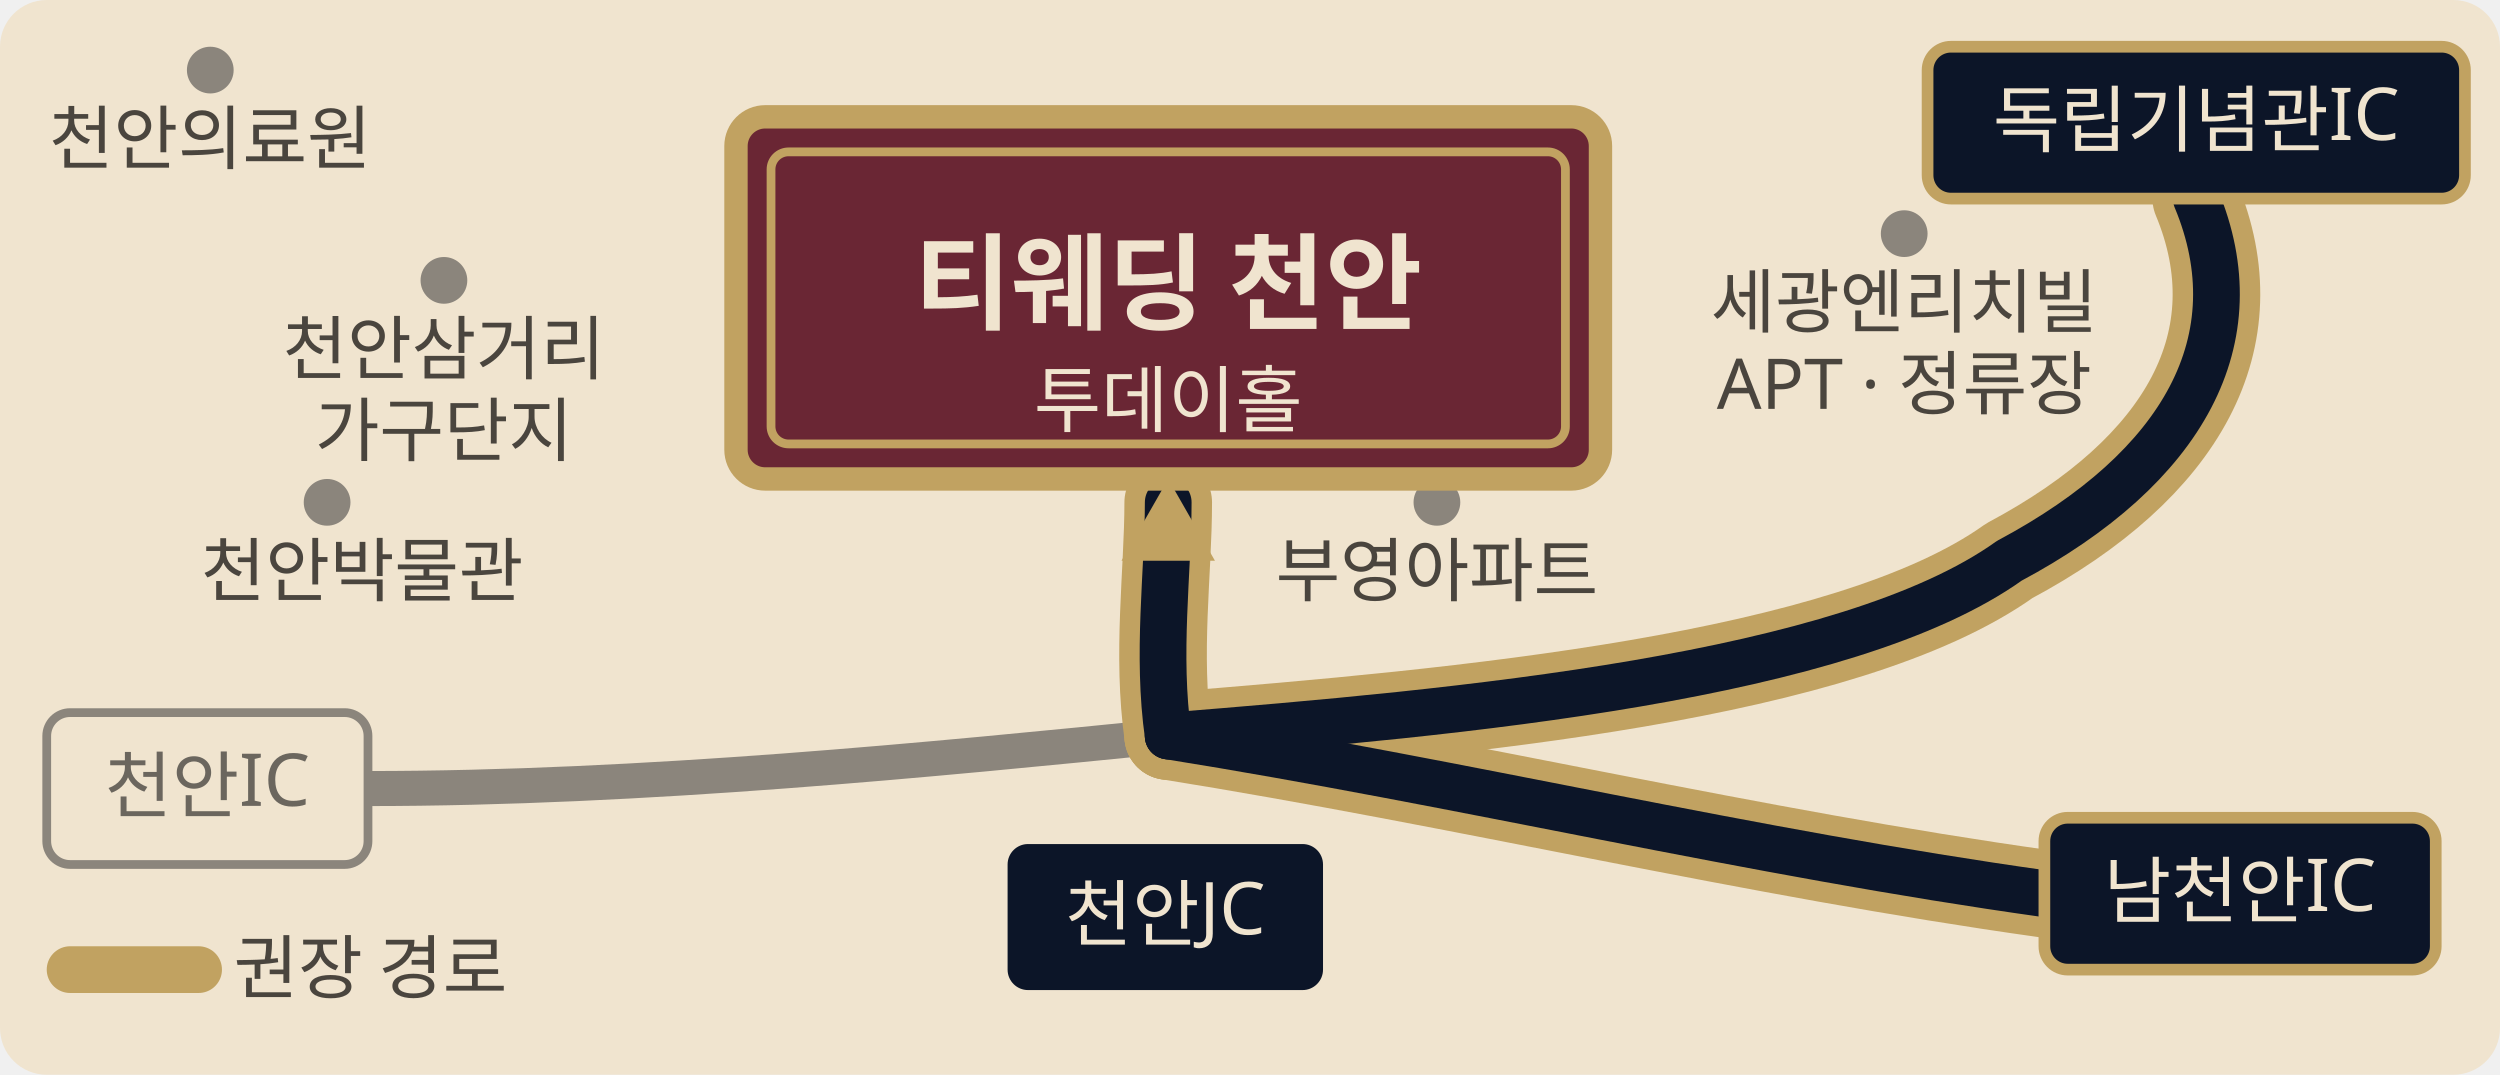
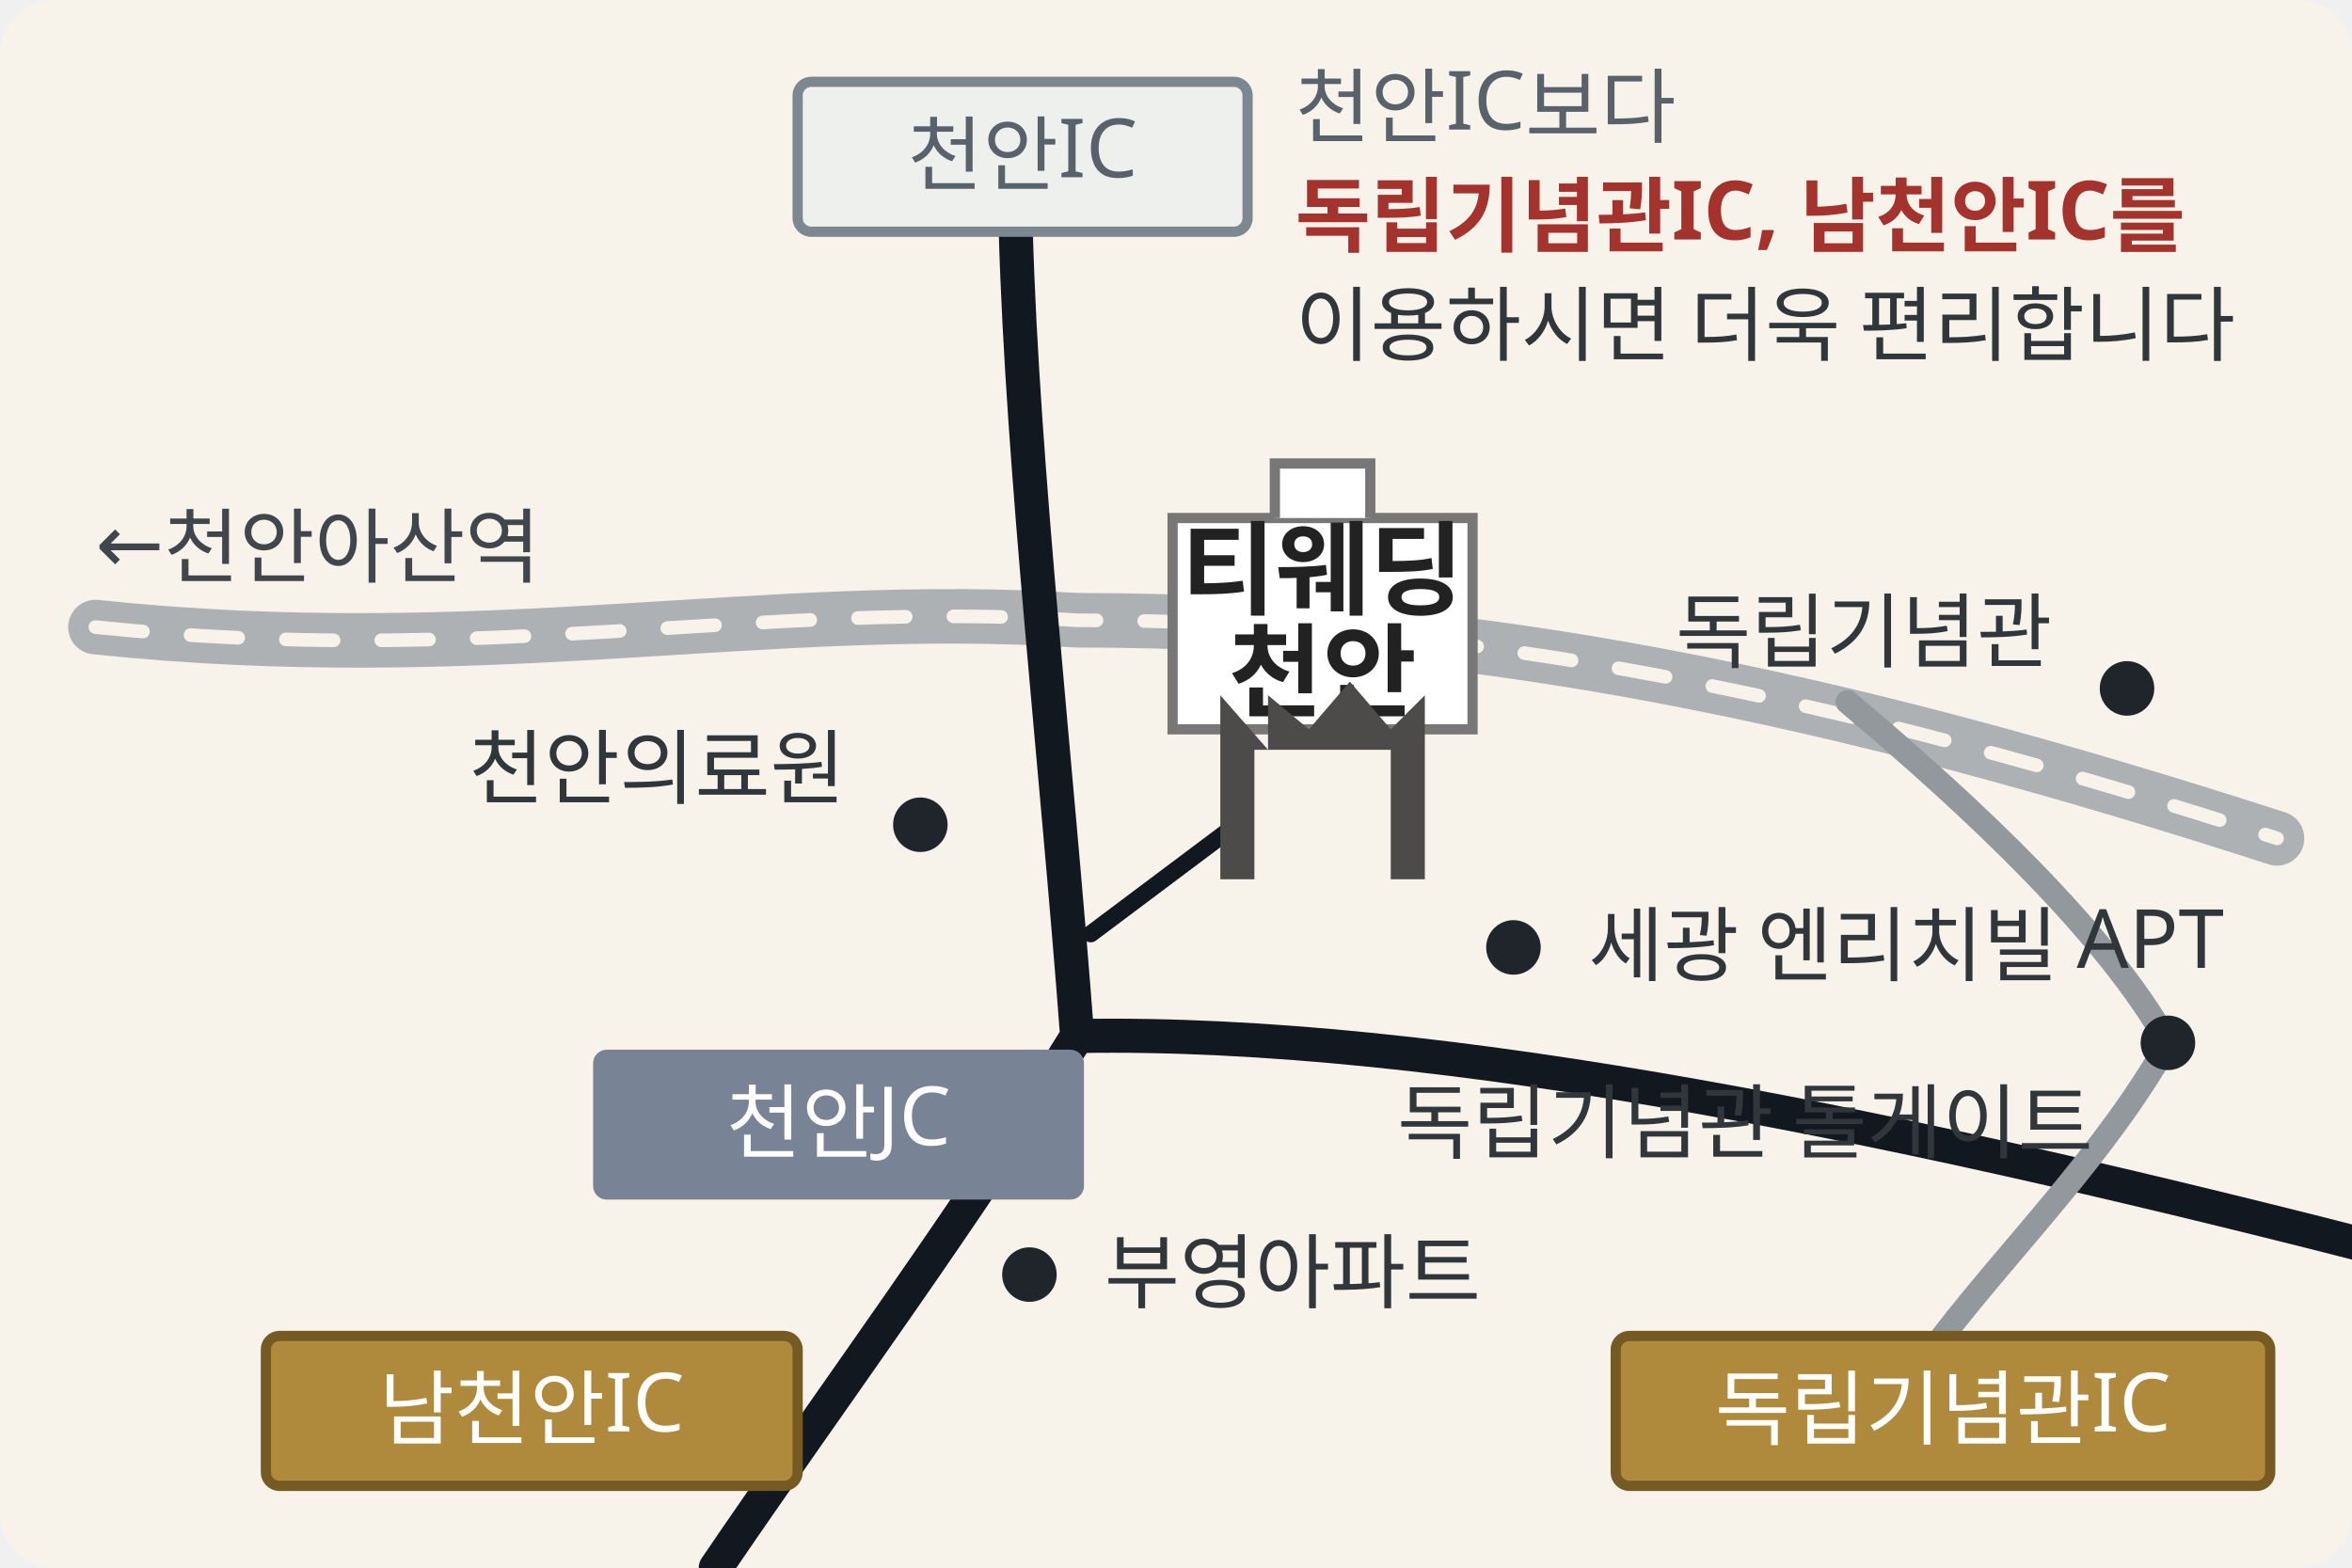
- <svg xmlns="http://www.w3.org/2000/svg" viewBox="0 0 428 184" role="img" aria-labelledby="routeTitle routeDesc">
-   <rect width="428" height="184" rx="8" fill="#f0e4cf" />
-   <path data-road="unrecommended" d="M63 135 C110 135 160 130 200 126" fill="none" stroke="#8b857c" stroke-width="6" stroke-linecap="round" />
-   <g data-route-casing="gold" fill="none" stroke="#c1a261" stroke-width="15" stroke-linecap="round" stroke-linejoin="round">
-     <path d="M200 126 C250 122 316 116 344 96 C374 80 386 58 376 34" />
-     <path d="M200 126 C250 134 300 146 350 153" />
-     <path d="M200 126 C198 112 200 98 200 86" />
+ <svg xmlns="http://www.w3.org/2000/svg" viewBox="0 0 345 230" role="img" aria-labelledby="routeTitle routeDesc">
+   <rect width="345" height="230" rx="8" fill="#f7f3ea" />
+   <g fill="none" stroke-linecap="round" stroke-linejoin="round">
+     <path d="M14 92 C71 98 112 88 158 91 C216 91 269 102 334 123" stroke="#adb1b4" stroke-width="8" />
+     <path d="M14 92 C71 98 112 88 158 91 C216 91 269 102 334 123" stroke="#f7f3ea" stroke-width="2" stroke-dasharray="7 7" />
+     <path d="M149 34 C150 69 155 112 158 152 C142 178 122 205 105 230" stroke="#111820" stroke-width="5" />
+     <path d="M158 152 C212 151 282 166 352 184" stroke="#111820" stroke-width="5" />
+     <path d="M160 137 L180 122" stroke="#111820" stroke-width="2.5" />
+     <path d="M271 103 C290 119 309 137 318 153 C309 169 295 183 285 196" stroke="#92989c" stroke-width="3.5" />
  </g>
-   <g data-route-core="navy" fill="none" stroke="#0c1528" stroke-width="8" stroke-linecap="round" stroke-linejoin="round">
-     <path d="M200 126 C250 122 316 116 344 96 C374 80 386 58 376 34" />
-     <path d="M200 126 C250 134 300 146 350 153" />
-     <path d="M200 126 C198 112 200 98 200 86" />
-   </g>
-   <path data-route-arrow="venue" d="M200 82 L192 96 H208 Z" fill="#c1a261" />
-   <g fill="#8b857c">
-     <circle data-landmark="clinic" cx="36" cy="12" r="4" />
-     <circle data-landmark="furniture" cx="76" cy="48" r="4" />
-     <circle data-landmark="museum" cx="56" cy="86" r="4" />
-     <circle data-landmark="apartment" cx="246" cy="86" r="4" />
-     <circle data-landmark="stop" cx="326" cy="40" r="4" />
-   </g>
-   <g fill="#4a453e" font-family="Malgun Gothic, Apple SD Gothic Neo, sans-serif" font-size="12" text-anchor="middle">
-     <text x="36" y="28">천안의료원</text>
-     <text x="76" y="64">천안삼거리</text>
-     <text x="76" y="78">가구단지</text>
-     <text x="62" y="102">천안박물관</text>
-     <text x="246" y="102">부영아파트</text>
-     <text x="326" y="56">세광엔리치빌</text>
-     <text x="326" y="70">APT · 정류장</text>
-   </g>
-   <g data-destination="venue" transform="translate(200 51)" text-anchor="middle">
-     <rect x="-74" y="-31" width="148" height="62" rx="5" fill="#6a2634" stroke="#c1a261" stroke-width="4" />
-     <rect x="-68" y="-25" width="136" height="50" rx="3" fill="none" stroke="#c1a261" stroke-width="1.5" />
-     <text y="4" fill="#f0e4cf" font-family="Batang, serif" font-size="18" font-weight="700">티웨딩 천안</text>
-     <text y="22" fill="#f0e4cf" font-family="Malgun Gothic, Apple SD Gothic Neo, sans-serif" font-size="12.5">투데이홀</text>
-   </g>
-   <g font-family="Malgun Gothic, Apple SD Gothic Neo, sans-serif" font-size="12.5" text-anchor="middle">
+   <g font-family="'Noto Serif KR','Malgun Gothic',sans-serif" font-size="12">
+     <text x="14" y="84" fill="#40464b">←천안아산역</text>
    <g data-ic-badge="cheonan">
-       <rect x="8" y="122" width="55" height="26" rx="4" fill="#f0e4cf" stroke="#8b857c" stroke-width="1.5" />
-       <text x="35.5" y="139" fill="#6b665e">천안IC</text>
+       <rect x="117" y="12" width="66" height="22" rx="2" fill="#eef0ed" stroke="#7d8790" stroke-width="1.5" />
+       <text x="150" y="27" text-anchor="middle" fill="#59616a">천안IC</text>
    </g>
    <g data-ic-badge="junction">
-       <rect x="172" y="144" width="55" height="26" rx="4" fill="#0c1528" stroke="#f0e4cf" stroke-width="1" />
-       <text x="199.5" y="161" fill="#f0e4cf">천안JC</text>
+       <rect x="87" y="154" width="72" height="22" rx="2" fill="#788396" />
+       <text x="123" y="169" text-anchor="middle" fill="#fff">천안JC</text>
    </g>
-     <g data-ic-badge="independence">
-       <rect x="330" y="8" width="92" height="26" rx="4" fill="#0c1528" stroke="#c1a261" stroke-width="2" />
-       <text x="376" y="25" fill="#f0e4cf">독립기념관IC</text>
+     <g data-ic-badge="south" data-recommended="true">
+       <rect x="39" y="196" width="78" height="22" rx="2" fill="#b08a3c" stroke="#765a24" stroke-width="1.5" />
+       <text x="78" y="211" text-anchor="middle" fill="#fff">남천안IC</text>
    </g>
-     <g data-ic-badge="south">
-       <rect x="350" y="140" width="67" height="26" rx="4" fill="#0c1528" stroke="#c1a261" stroke-width="2" />
-       <text x="383.5" y="157" fill="#f0e4cf">남천안IC</text>
+     <g data-ic-badge="independence" data-recommended="true">
+       <rect x="237" y="196" width="96" height="22" rx="2" fill="#b08a3c" stroke="#765a24" stroke-width="1.5" />
+       <text x="285" y="211" text-anchor="middle" fill="#fff">독립기념관IC</text>
+     </g>
+     <text x="190" y="20" fill="#59616a">천안IC보다</text>
+     <text x="190" y="36" fill="#a4332e" font-weight="700">독립기념관IC, 남천안IC를</text>
+     <text x="190" y="52" fill="#31363a">이용하시면 더욱 편리합니다</text>
+     <g data-destination="venue" transform="translate(194 106)">
+       <path d="M-22 -30 H22 V1 H-22 Z" fill="#fff" stroke="#777" stroke-width="1.5" />
+       <path d="M-7 -30 V-38 H7 V-30" fill="#fff" stroke="#777" stroke-width="1.5" />
+       <text x="0" y="-17" text-anchor="middle" fill="#222" font-size="15" font-weight="700">티웨딩</text>
+       <text x="0" y="-2" text-anchor="middle" fill="#222" font-size="15" font-weight="700">천안</text>
+       <path d="M-10 4 V23 H10 V4 M-14 4 H14 M-8 4 V-4 L-2 1 L4 -6 L10 1 L15 -4 V23 H-15 V-4 Z" fill="#4c4b49" />
+       <rect x="-3" y="13" width="6" height="10" rx="3" fill="#f7f3ea" />
+     </g>
+     <g data-landmark="hospital">
+       <circle cx="135" cy="121" r="4" fill="#1f252a" />
+       <text x="124" y="117" text-anchor="end" fill="#30363a">천안의료원</text>
+     </g>
+     <g data-landmark="apartment">
+       <circle cx="222" cy="139" r="4" fill="#1f252a" />
+       <text x="233" y="143" fill="#30363a">세광 엔리치빌 APT</text>
+     </g>
+     <g data-landmark="booyoung">
+       <circle cx="151" cy="187" r="4" fill="#1f252a" />
+       <text x="162" y="191" fill="#30363a">부영아파트</text>
+     </g>
+     <g data-landmark="independence-hall">
+       <circle cx="312" cy="101" r="4" fill="#1f252a" />
+       <text x="301" y="97" text-anchor="end" fill="#30363a">독립기념관</text>
+     </g>
+     <g data-landmark="tollgate">
+       <circle cx="318" cy="153" r="4" fill="#1f252a" />
+       <text x="307" y="169" text-anchor="end" fill="#30363a">독립기념관 톨게이트</text>
    </g>
  </g>
-   <g data-legend="recommended">
-     <path d="M12 166 H34" stroke="#c1a261" stroke-width="8" stroke-linecap="round" />
-     <text x="40" y="170" font-family="Malgun Gothic, Apple SD Gothic Neo, sans-serif" font-size="12" fill="#4a453e">권장 경로</text>
-   </g>
</svg>
